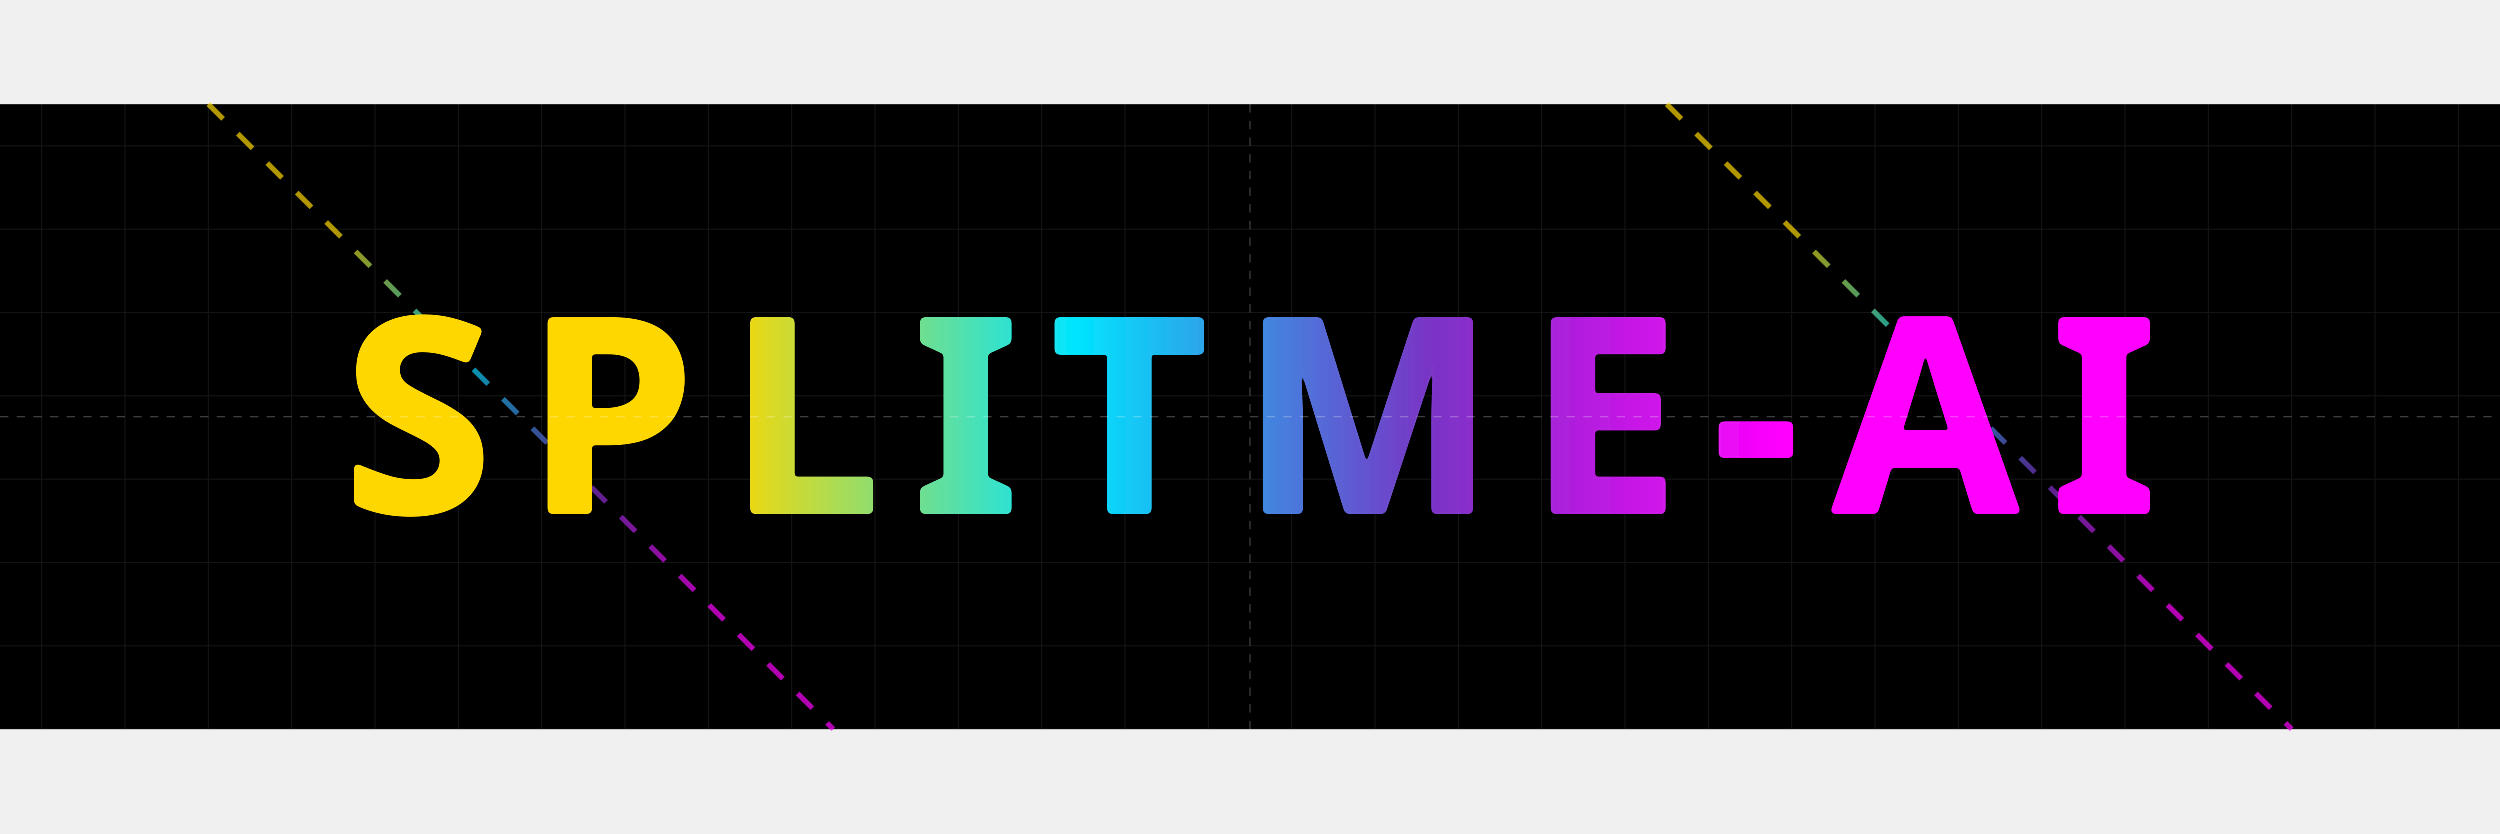
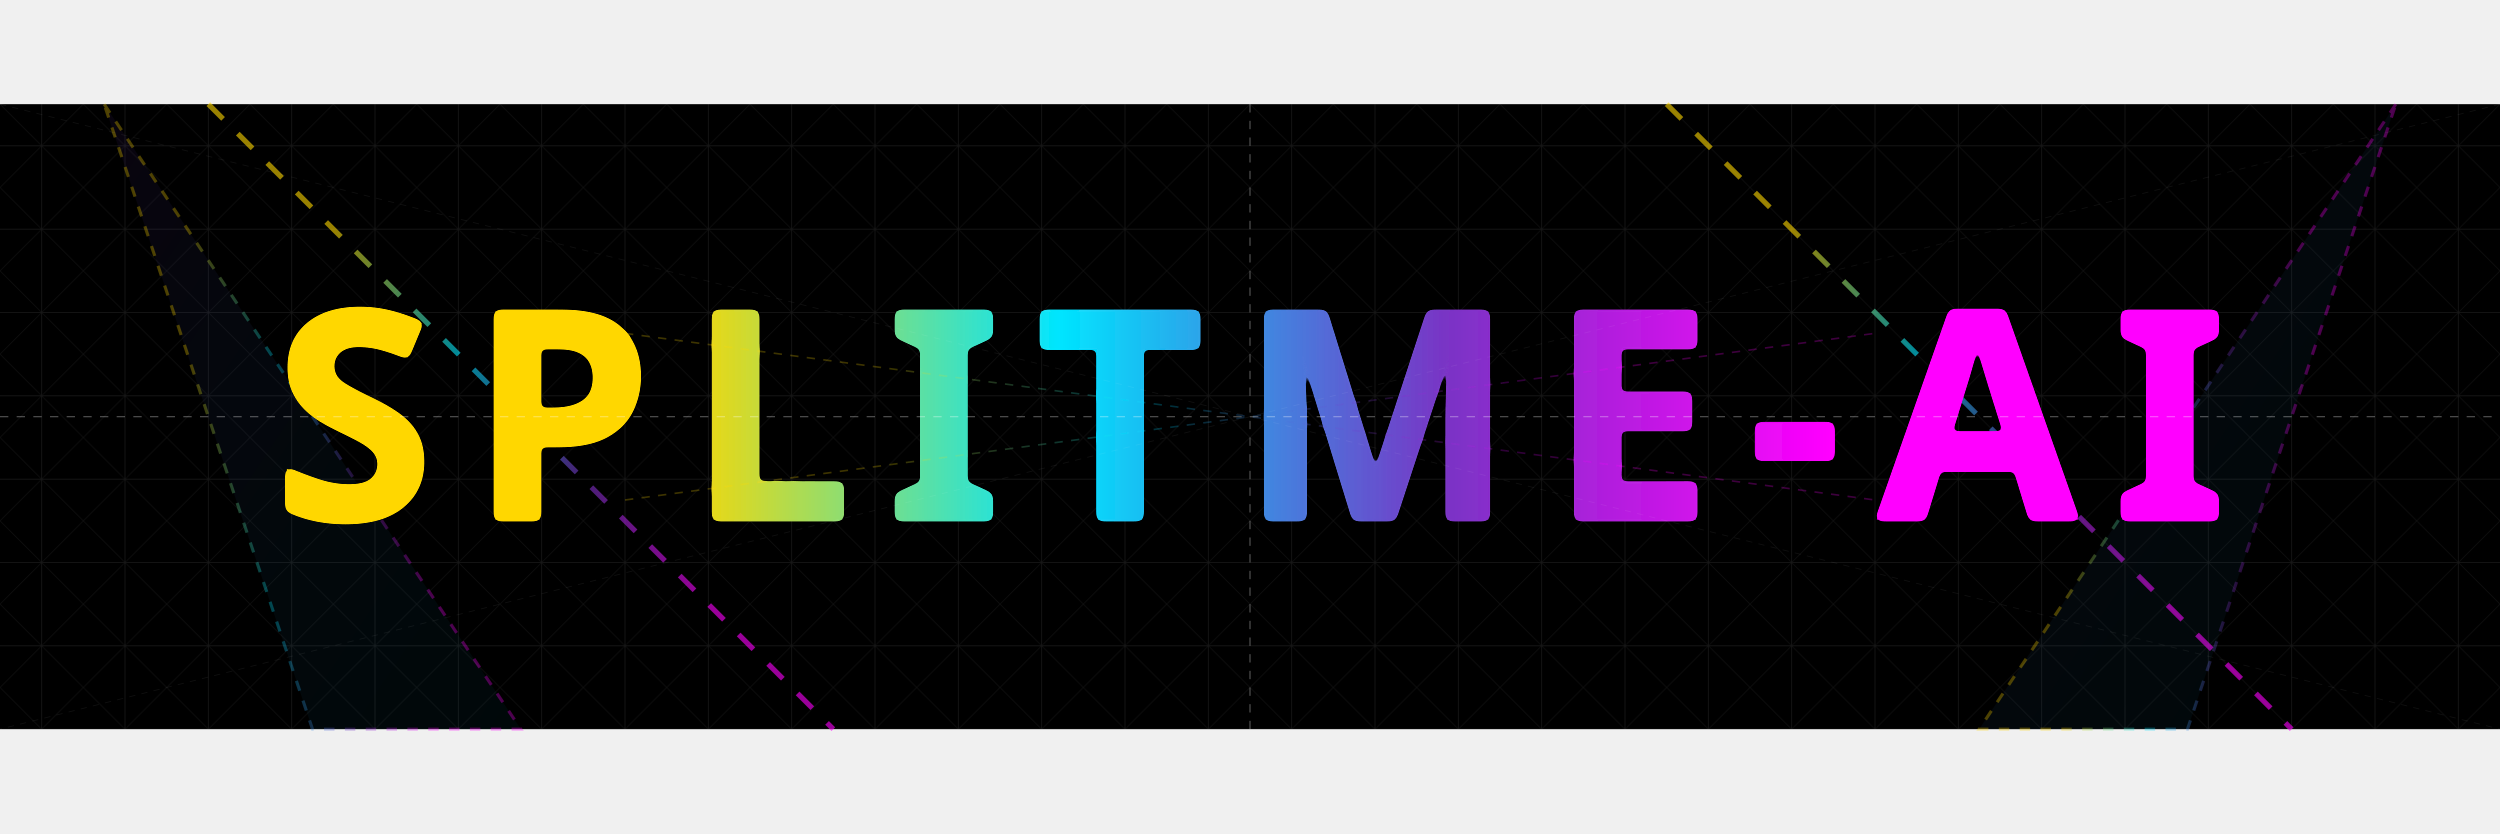
<svg xmlns="http://www.w3.org/2000/svg" viewBox="0 0 1200 300" width="900" height="300">
  <defs>
    <linearGradient id="sliceGradientDark" x1="0%" y1="0%" x2="100%" y2="0%">
      <stop offset="20%" style="stop-color:#FFD700" />
      <stop offset="40%" style="stop-color:#00E5FF" />
      <stop offset="60%" style="stop-color:#7934C5" />
      <stop offset="80%" style="stop-color:#FF00FF" />
    </linearGradient>
-     <linearGradient id="accentGradientDark" x1="0%" y1="0%" x2="100%" y2="0%">
-       <stop offset="0%" style="stop-color:#7934C5;stop-opacity:0.3" />
-       <stop offset="100%" style="stop-color:#00E5FF;stop-opacity:0.3" />
-     </linearGradient>
    <pattern id="slicePatternDark" x="0" y="0" width="40" height="40" patternUnits="userSpaceOnUse">
-       <path d="M0,20 L40,20 M20,0 L20,40" stroke="#FFFFFF" stroke-width="0.5" opacity="0.08" />
+       <path d="M0,20 L40,20 M20,0 L20,40 M0,0 L40,40 M40,0 L0,40" stroke="#FFFFFF" stroke-width="0.4" opacity="0.06" />
+       <path d="M20,0 L20,40 M0,20 L40,20" stroke="#FFFFFF" stroke-width="0.3" opacity="0.04" />
    </pattern>
-     <filter id="precisionGlowDark" x="-20%" y="-20%" width="140%" height="140%">
-       <feGaussianBlur in="SourceGraphic" stdDeviation="1" result="blur" />
-       <feColorMatrix in="blur" mode="matrix" values="1 0 0 0 0  0 1 0 0 0  0 0 1 0 0  0 0 0 12 -2" result="glow" />
+     <filter id="precisionGlowDark" x="-50%" y="-50%" width="200%" height="200%">
+       <feGaussianBlur in="SourceGraphic" stdDeviation="1.5" result="blur" />
+       <feColorMatrix in="blur" type="matrix" values="1 0 0 0 0  0 1 0 0 0  0 0 1 0 0  0 0 0 12 -3" result="glow" />
      <feMerge>
        <feMergeNode in="glow" />
        <feMergeNode in="SourceGraphic" />
      </feMerge>
    </filter>
+     <linearGradient id="geometricAccentGradient" x1="0%" y1="0%" x2="100%" y2="100%">
+       <stop offset="0%" style="stop-color:#7934C5;stop-opacity:0.4" />
+       <stop offset="100%" style="stop-color:#00E5FF;stop-opacity:0.2" />
+     </linearGradient>
  </defs>
  <rect width="1200" height="300" fill="#000000" />
  <rect width="1200" height="300" fill="url(#slicePatternDark)" />
-   <g opacity="0.7">
+   <g opacity="0.6">
    <path d="M100,0 L400,300" stroke="url(#sliceGradientDark)" stroke-width="2.5" stroke-dasharray="10 10" fill="none" />
    <path d="M800,0 L1100,300" stroke="url(#sliceGradientDark)" stroke-width="2.5" stroke-dasharray="10 10" fill="none" />
+     <path d="M50,0 L250,300 L150,300 Z" fill="url(#geometricAccentGradient)" opacity="0.3" />
+     <path d="M1150,0 L950,300 L1050,300 Z" fill="url(#geometricAccentGradient)" opacity="0.3" />
+     <path d="M50,0 L250,300 L150,300 Z" fill="none" stroke="url(#sliceGradientDark)" stroke-width="1.5" stroke-dasharray="5 5" opacity="0.5" />
+     <path d="M1150,0 L950,300 L1050,300 Z" fill="none" stroke="url(#sliceGradientDark)" stroke-width="1.5" stroke-dasharray="5 5" opacity="0.5" />
  </g>
  <g transform="translate(600, 150)" filter="url(#precisionGlowDark)">
-     <text font-family="'JetBrains Mono', sans-serif" font-size="130" font-weight="650" fill="url(#sliceGradientDark)" text-anchor="middle" dominant-baseline="middle" letter-spacing="0.12em">
+     <text font-family="'JetBrains Mono', sans-serif" font-size="140" font-weight="700" fill="url(#sliceGradientDark)" text-anchor="middle" dominant-baseline="middle" letter-spacing="0.12em">
            SPLITME-AI
        </text>
    <g opacity="0.6">
      <line x1="-300" y1="40" x2="300" y2="40" stroke="url(#sliceGradientDark)" stroke-width="1.2" stroke-dasharray="6 6" />
      <line x1="-300" y1="-40" x2="300" y2="-40" stroke="url(#sliceGradientDark)" stroke-width="1.2" stroke-dasharray="6 6" />
+       <line x1="-300" y1="-40" x2="300" y2="40" stroke="url(#sliceGradientDark)" stroke-width="0.8" stroke-dasharray="4 4" opacity="0.4" />
+       <line x1="-300" y1="40" x2="300" y2="-40" stroke="url(#sliceGradientDark)" stroke-width="0.8" stroke-dasharray="4 4" opacity="0.4" />
    </g>
  </g>
-   <g>
-     <path d="M0,150 L1200,150" stroke="#FFFFFF" stroke-width="0.6" stroke-dasharray="4 4" opacity="0.25" />
-     <path d="M600,0 L600,300" stroke="#FFFFFF" stroke-width="0.6" stroke-dasharray="4 4" opacity="0.25" />
+   <g opacity="0.3">
+     <path d="M0,150 L1200,150" stroke="#FFFFFF" stroke-width="0.6" stroke-dasharray="4 4" />
+     <path d="M600,0 L600,300" stroke="#FFFFFF" stroke-width="0.6" stroke-dasharray="4 4" />
+     <path d="M0,0 L1200,300" stroke="#FFFFFF" stroke-width="0.4" stroke-dasharray="3 3" opacity="0.2" />
+     <path d="M1200,0 L0,300" stroke="#FFFFFF" stroke-width="0.4" stroke-dasharray="3 3" opacity="0.2" />
  </g>
</svg>
